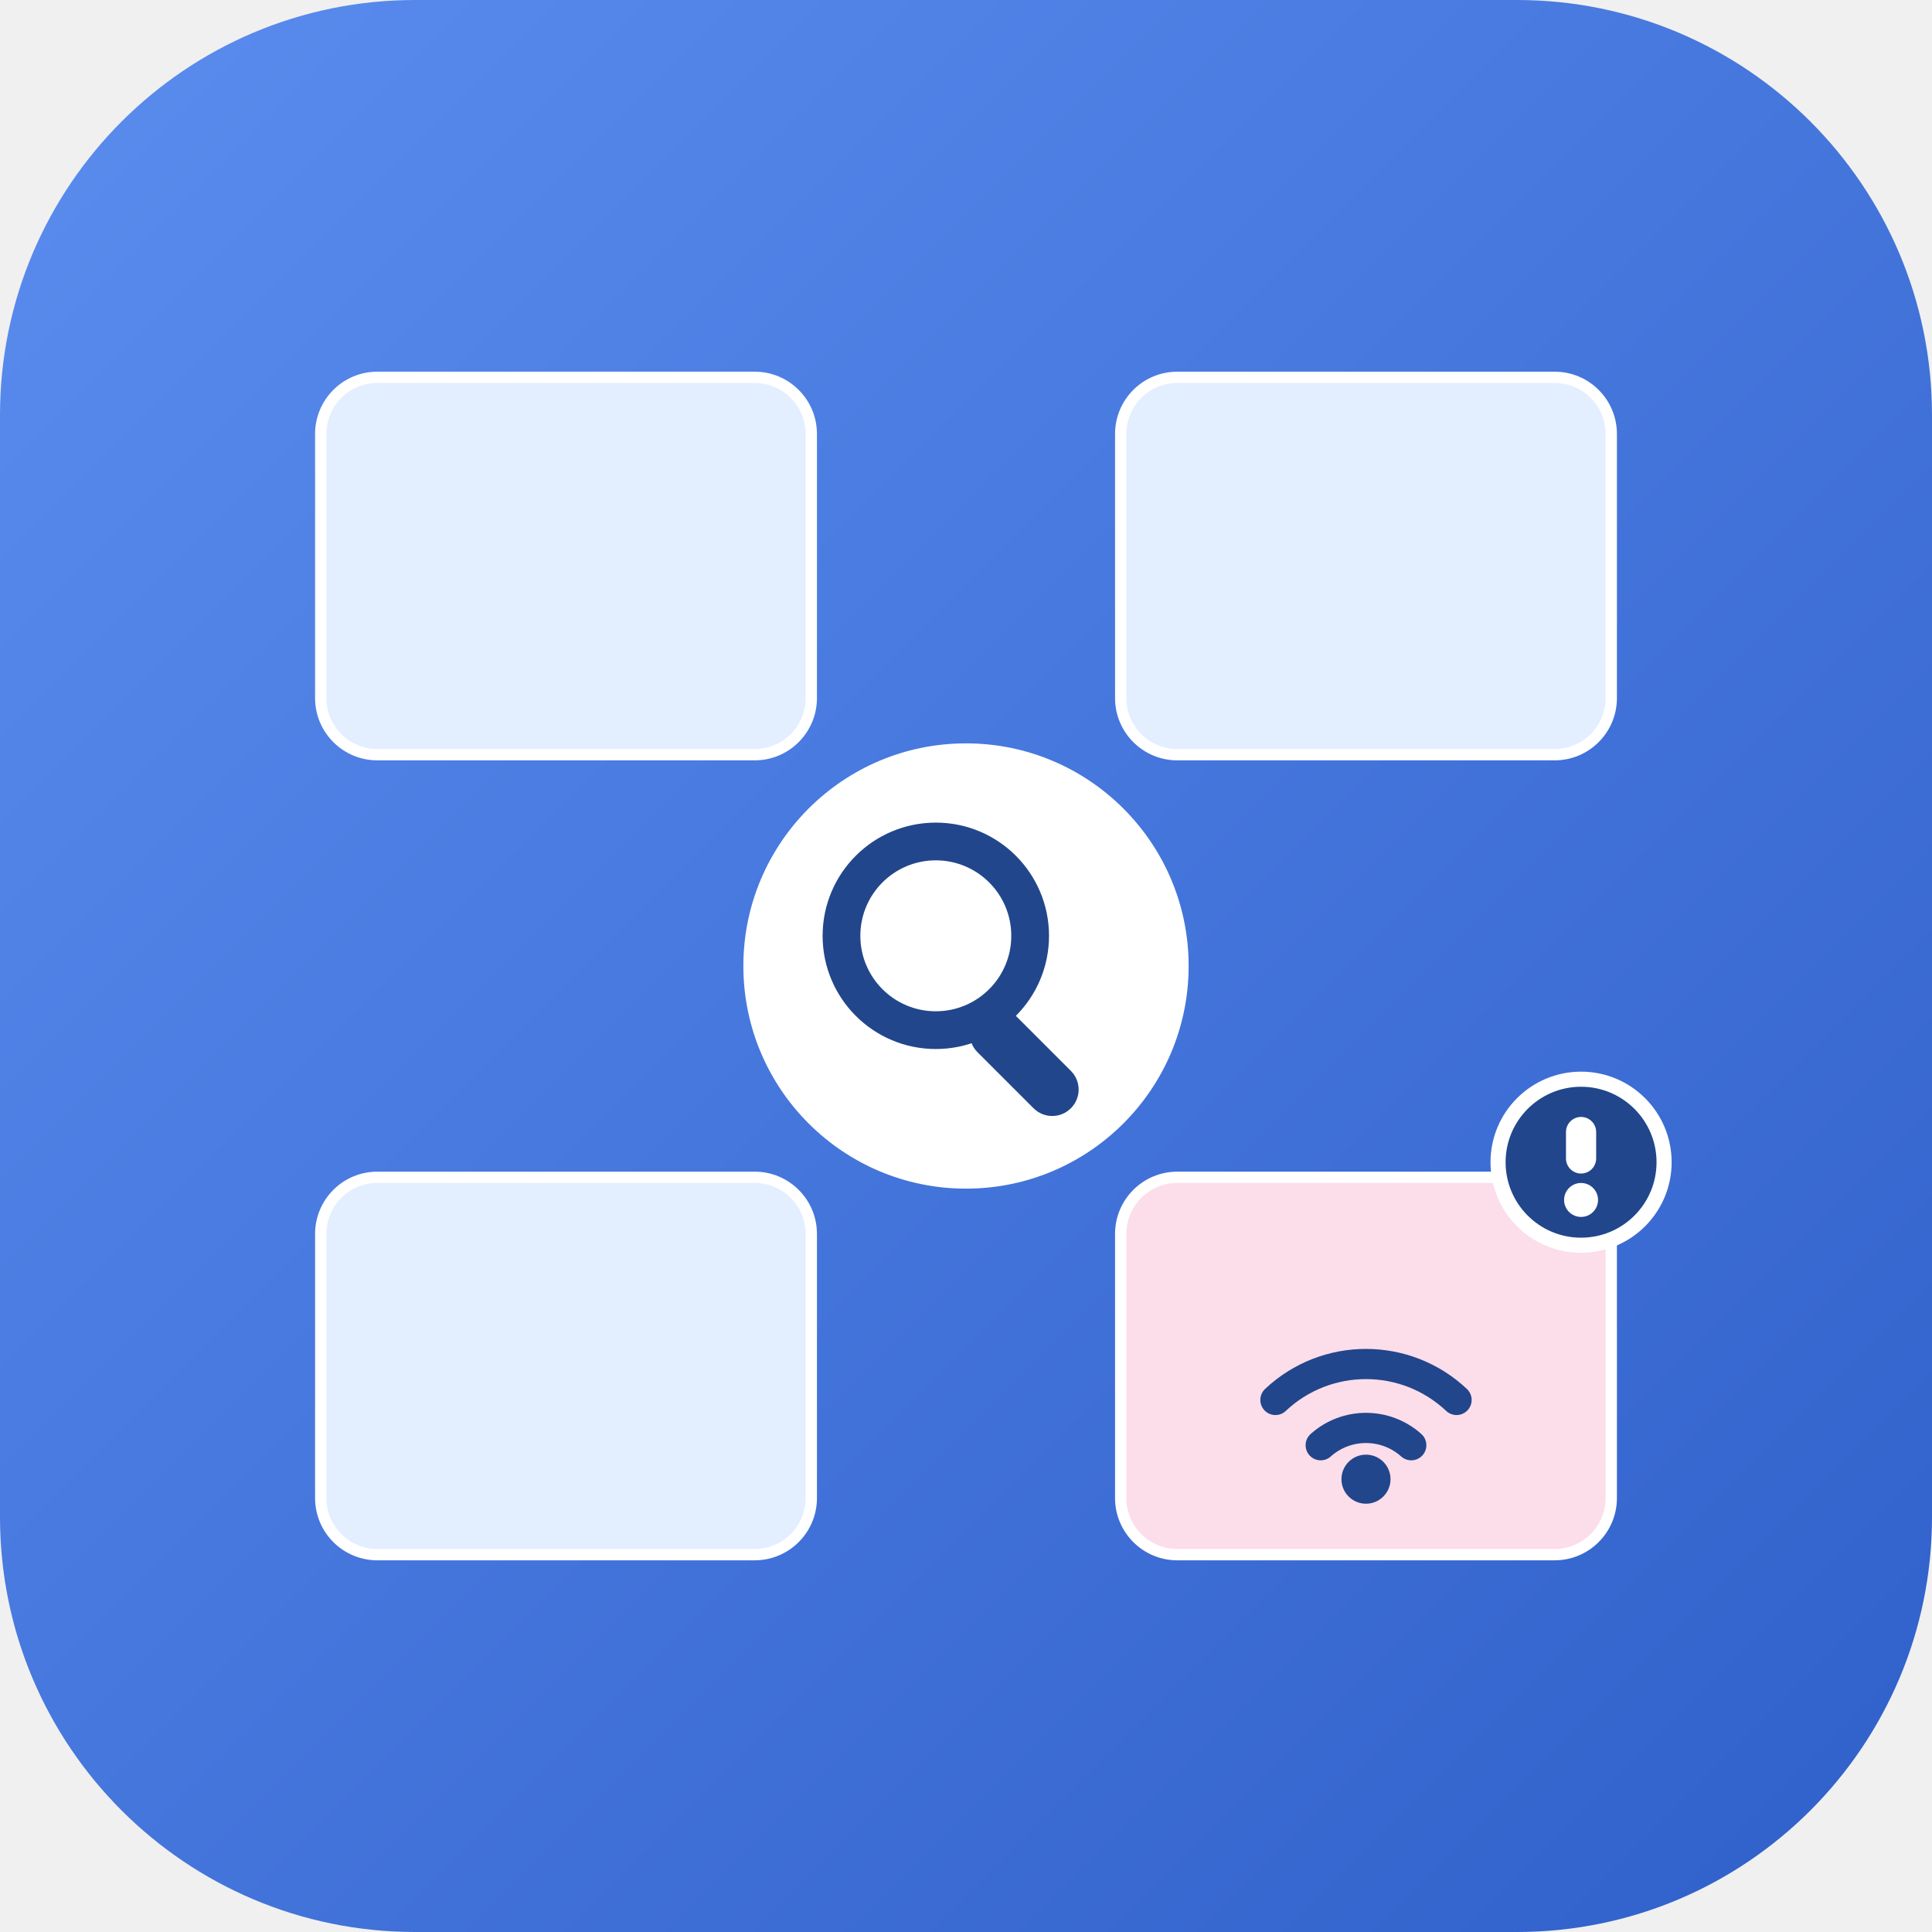
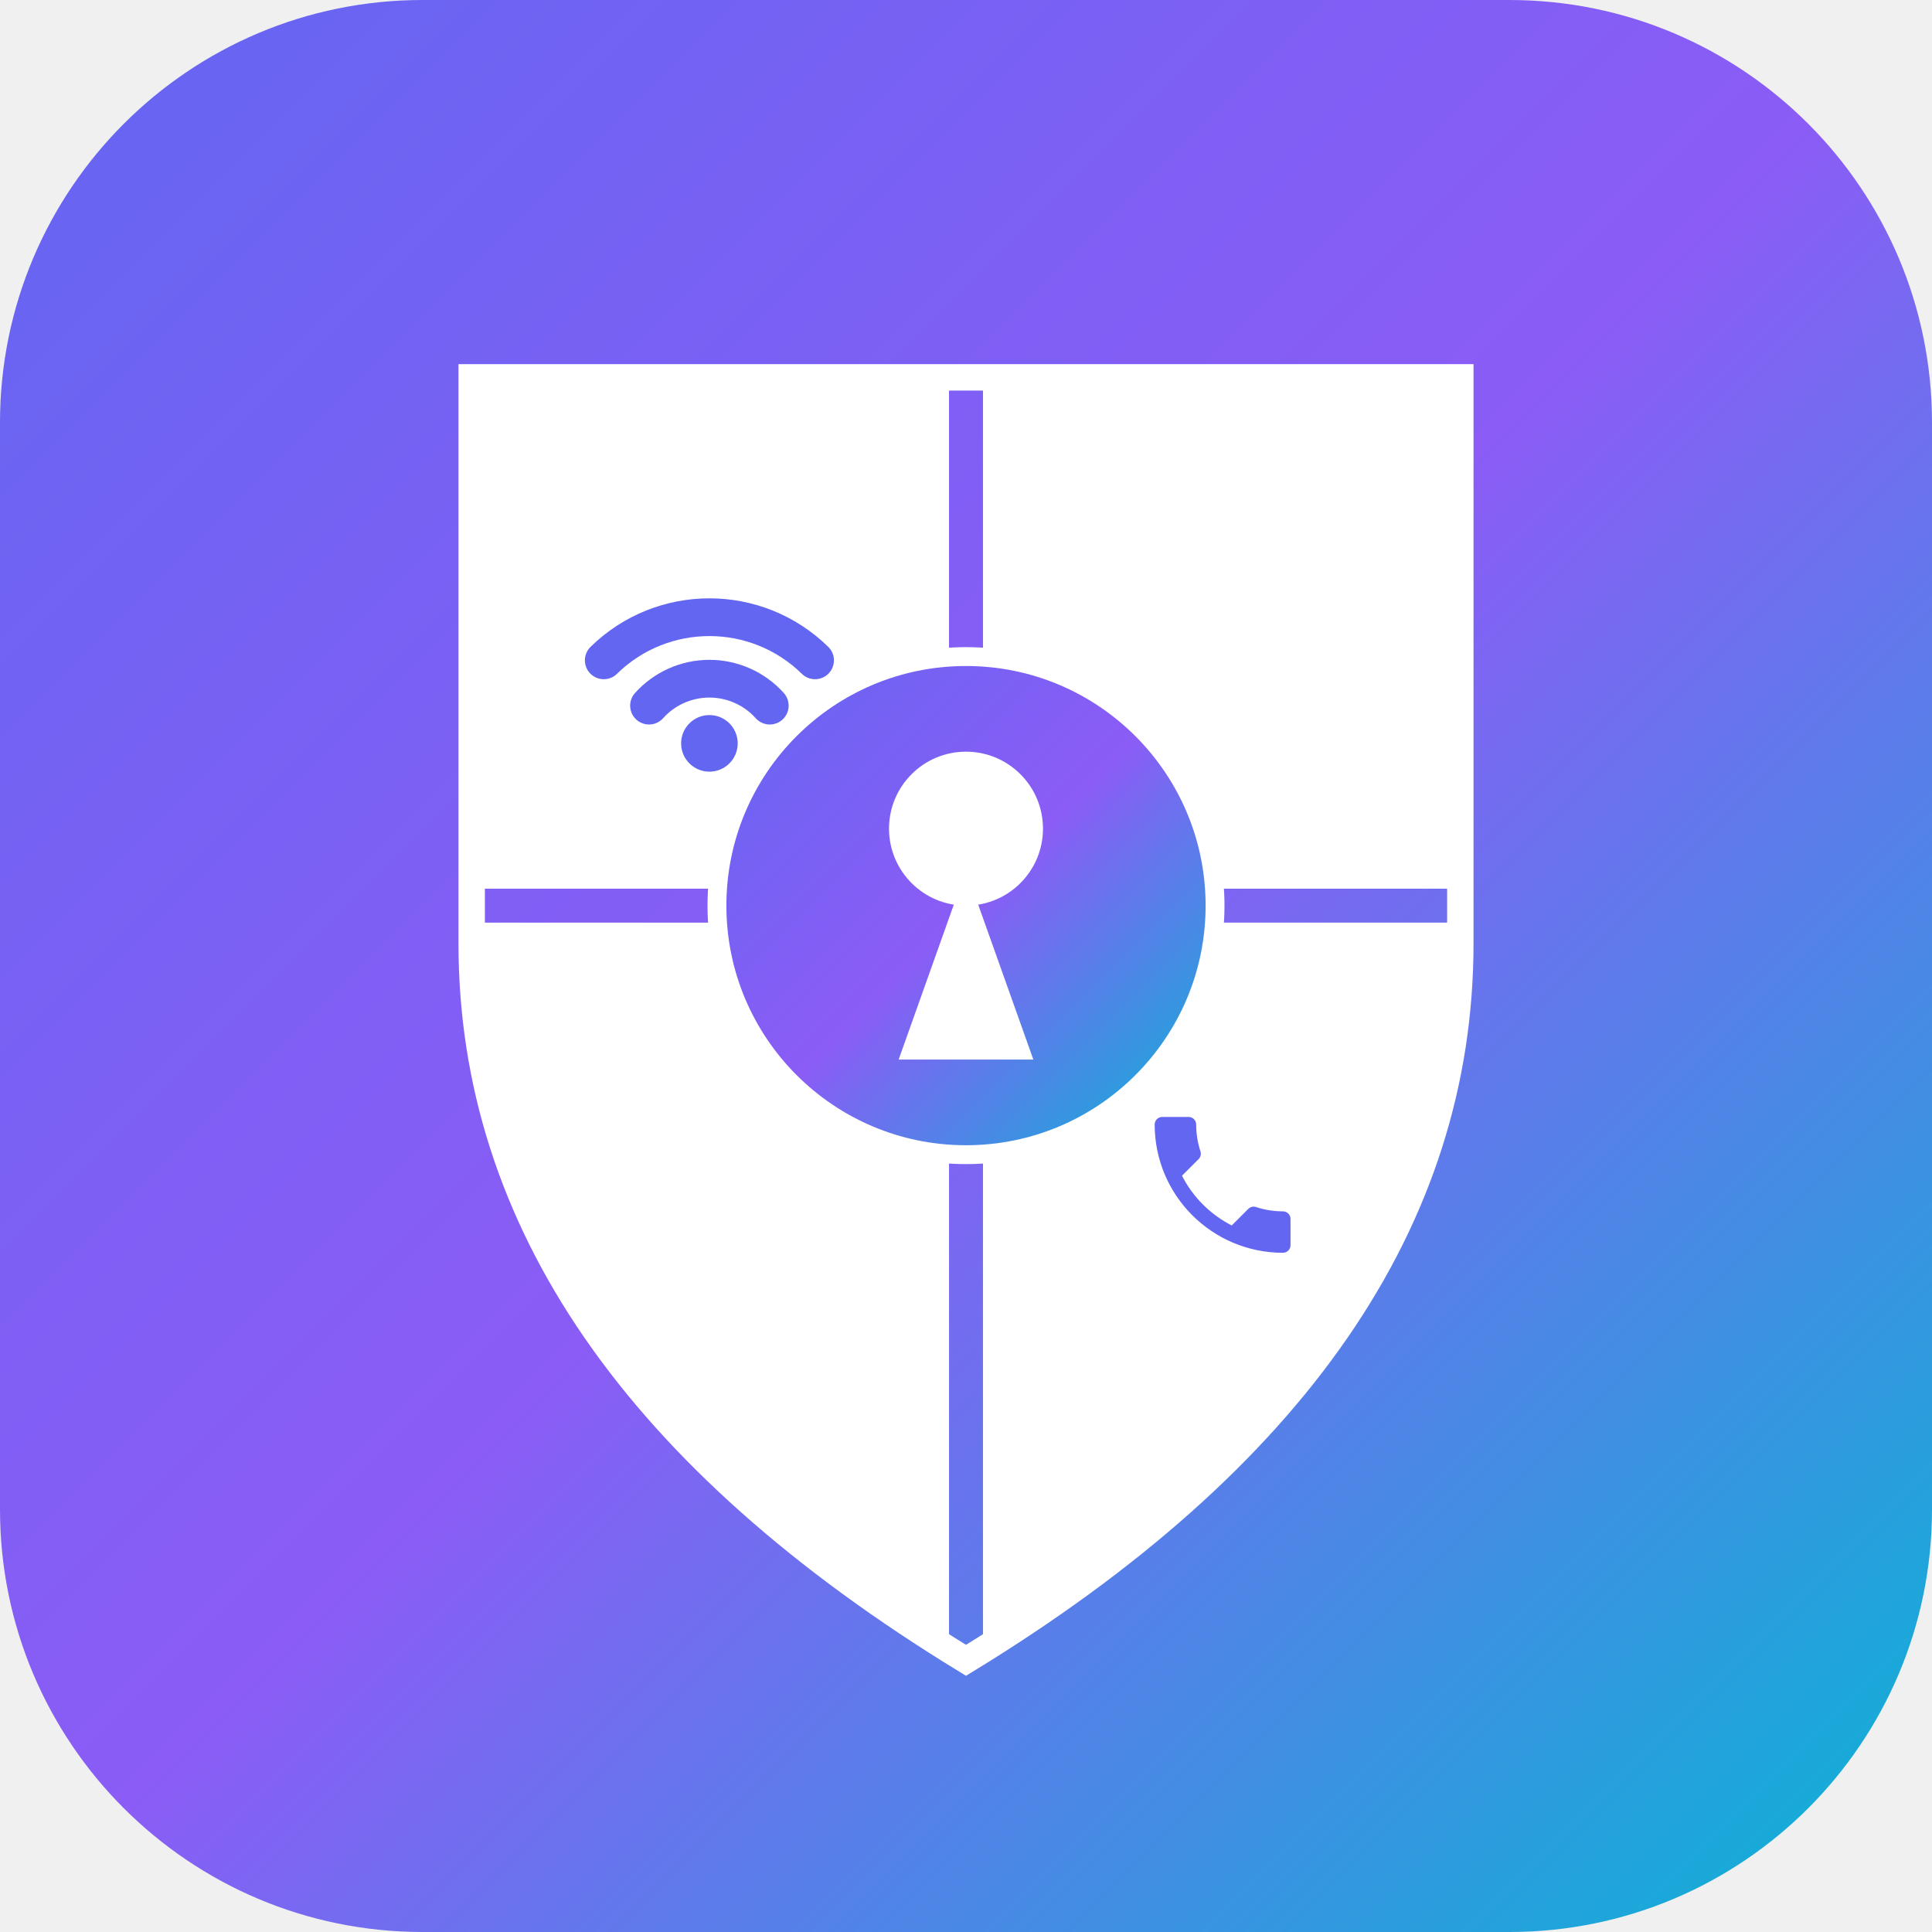
<svg xmlns="http://www.w3.org/2000/svg" width="1024" height="1024" viewBox="0 0 1024 1024">
  <defs>
-     <linearGradient id="bg" x1="0" y1="0" x2="1" y2="1">
-       <stop offset="0" stop-color="#5B8DEF" />
-       <stop offset="1" stop-color="#2F5FC9" />
+     <linearGradient id="g" x1="0" y1="0" x2="1" y2="1">
+       <stop offset="0%" stop-color="#6366f1" />
+       <stop offset="50%" stop-color="#8b5cf6" />
+       <stop offset="100%" stop-color="#06b6d4" />
    </linearGradient>
+     <clipPath id="shield">
+       <path d="M250 200 L774 200 L774 500 Q774 720 512 880 Q250 720 250 500 Z" />
+     </clipPath>
  </defs>
-   <rect x="0" y="0" width="1024" height="1024" rx="220" fill="url(#bg)" />
-   <rect x="170" y="200" width="260" height="200" rx="30" fill="#E3EEFF" stroke="#FFFFFF" stroke-width="6" />
-   <rect x="170" y="624" width="260" height="200" rx="30" fill="#E3EEFF" stroke="#FFFFFF" stroke-width="6" />
-   <rect x="594" y="200" width="260" height="200" rx="30" fill="#E3EEFF" stroke="#FFFFFF" stroke-width="6" />
-   <rect x="594" y="624" width="260" height="200" rx="30" fill="#FCDDEA" stroke="#FFFFFF" stroke-width="6" />
-   <g fill="none" stroke="#21468B" stroke-width="16" stroke-linecap="round">
-     <path d="M676 742 A70 70 0 0 1 772 742" />
-     <path d="M700 766 A36 36 0 0 1 748 766" />
+   <rect x="0" y="0" width="1024" height="1024" rx="224" fill="url(#g)" />
+   <g clip-path="url(#shield)">
+     <rect x="250" y="196" width="253" height="275" fill="#FFFFFF" />
+     <rect x="521" y="196" width="253" height="275" fill="#FFFFFF" />
+     <rect x="250" y="489" width="253" height="400" fill="#FFFFFF" />
+     <rect x="521" y="489" width="253" height="400" fill="#FFFFFF" />
  </g>
-   <circle cx="724" cy="784" r="13" fill="#21468B" />
-   <circle cx="838" cy="616" r="44" fill="#21468B" stroke="#FFFFFF" stroke-width="8" />
-   <rect x="830" y="592" width="16" height="30" rx="8" fill="#FFFFFF" />
-   <circle cx="838" cy="636" r="9" fill="#FFFFFF" />
-   <circle cx="512" cy="512" r="118" fill="#FFFFFF" />
-   <circle cx="496" cy="496" r="50" fill="none" stroke="#21468B" stroke-width="20" />
-   <rect x="528" y="528" width="70" height="28" rx="14" transform="rotate(45 528 528)" fill="#21468B" />
+   <path d="M250 200 L774 200 L774 500 Q774 720 512 880 Q250 720 250 500 Z" fill="none" stroke="#FFFFFF" stroke-width="14" />
+   <g fill="none" stroke="#6366f1" stroke-width="20" stroke-linecap="round">
+     <path d="M320 350 A80 80 0 0 1 432 350" />
+     <path d="M344 374 A43 43 0 0 1 408 374" />
+   </g>
+   <circle cx="376" cy="394" r="15" fill="#6366f1" />
+   <g transform="translate(600,580) scale(4)">
+     <path fill="#6366f1" d="M6.62 10.79c1.44 2.83 3.76 5.14 6.59 6.59l2.2-2.2c.27-.27.67-.36 1.02-.24 1.12.37 2.33.57 3.57.57.55 0 1 .45 1 1V20c0 .55-.45 1-1 1-9.39 0-17-7.61-17-17 0-.55.45-1 1-1h3.5c.55 0 1 .45 1 1 0 1.25.2 2.45.57 3.57.11.35.03.74-.25 1.02l-2.2 2.2z" />
+   </g>
+   <circle cx="512" cy="480" r="132" fill="url(#g)" stroke="#FFFFFF" stroke-width="10" />
+   <g transform="translate(403.2,371.2) scale(1.7)" fill="#FFFFFF">
+     <circle cx="64" cy="40" r="24" />
+     <path d="M64 53 L43 112 L85 112 Z" />
+   </g>
</svg>
